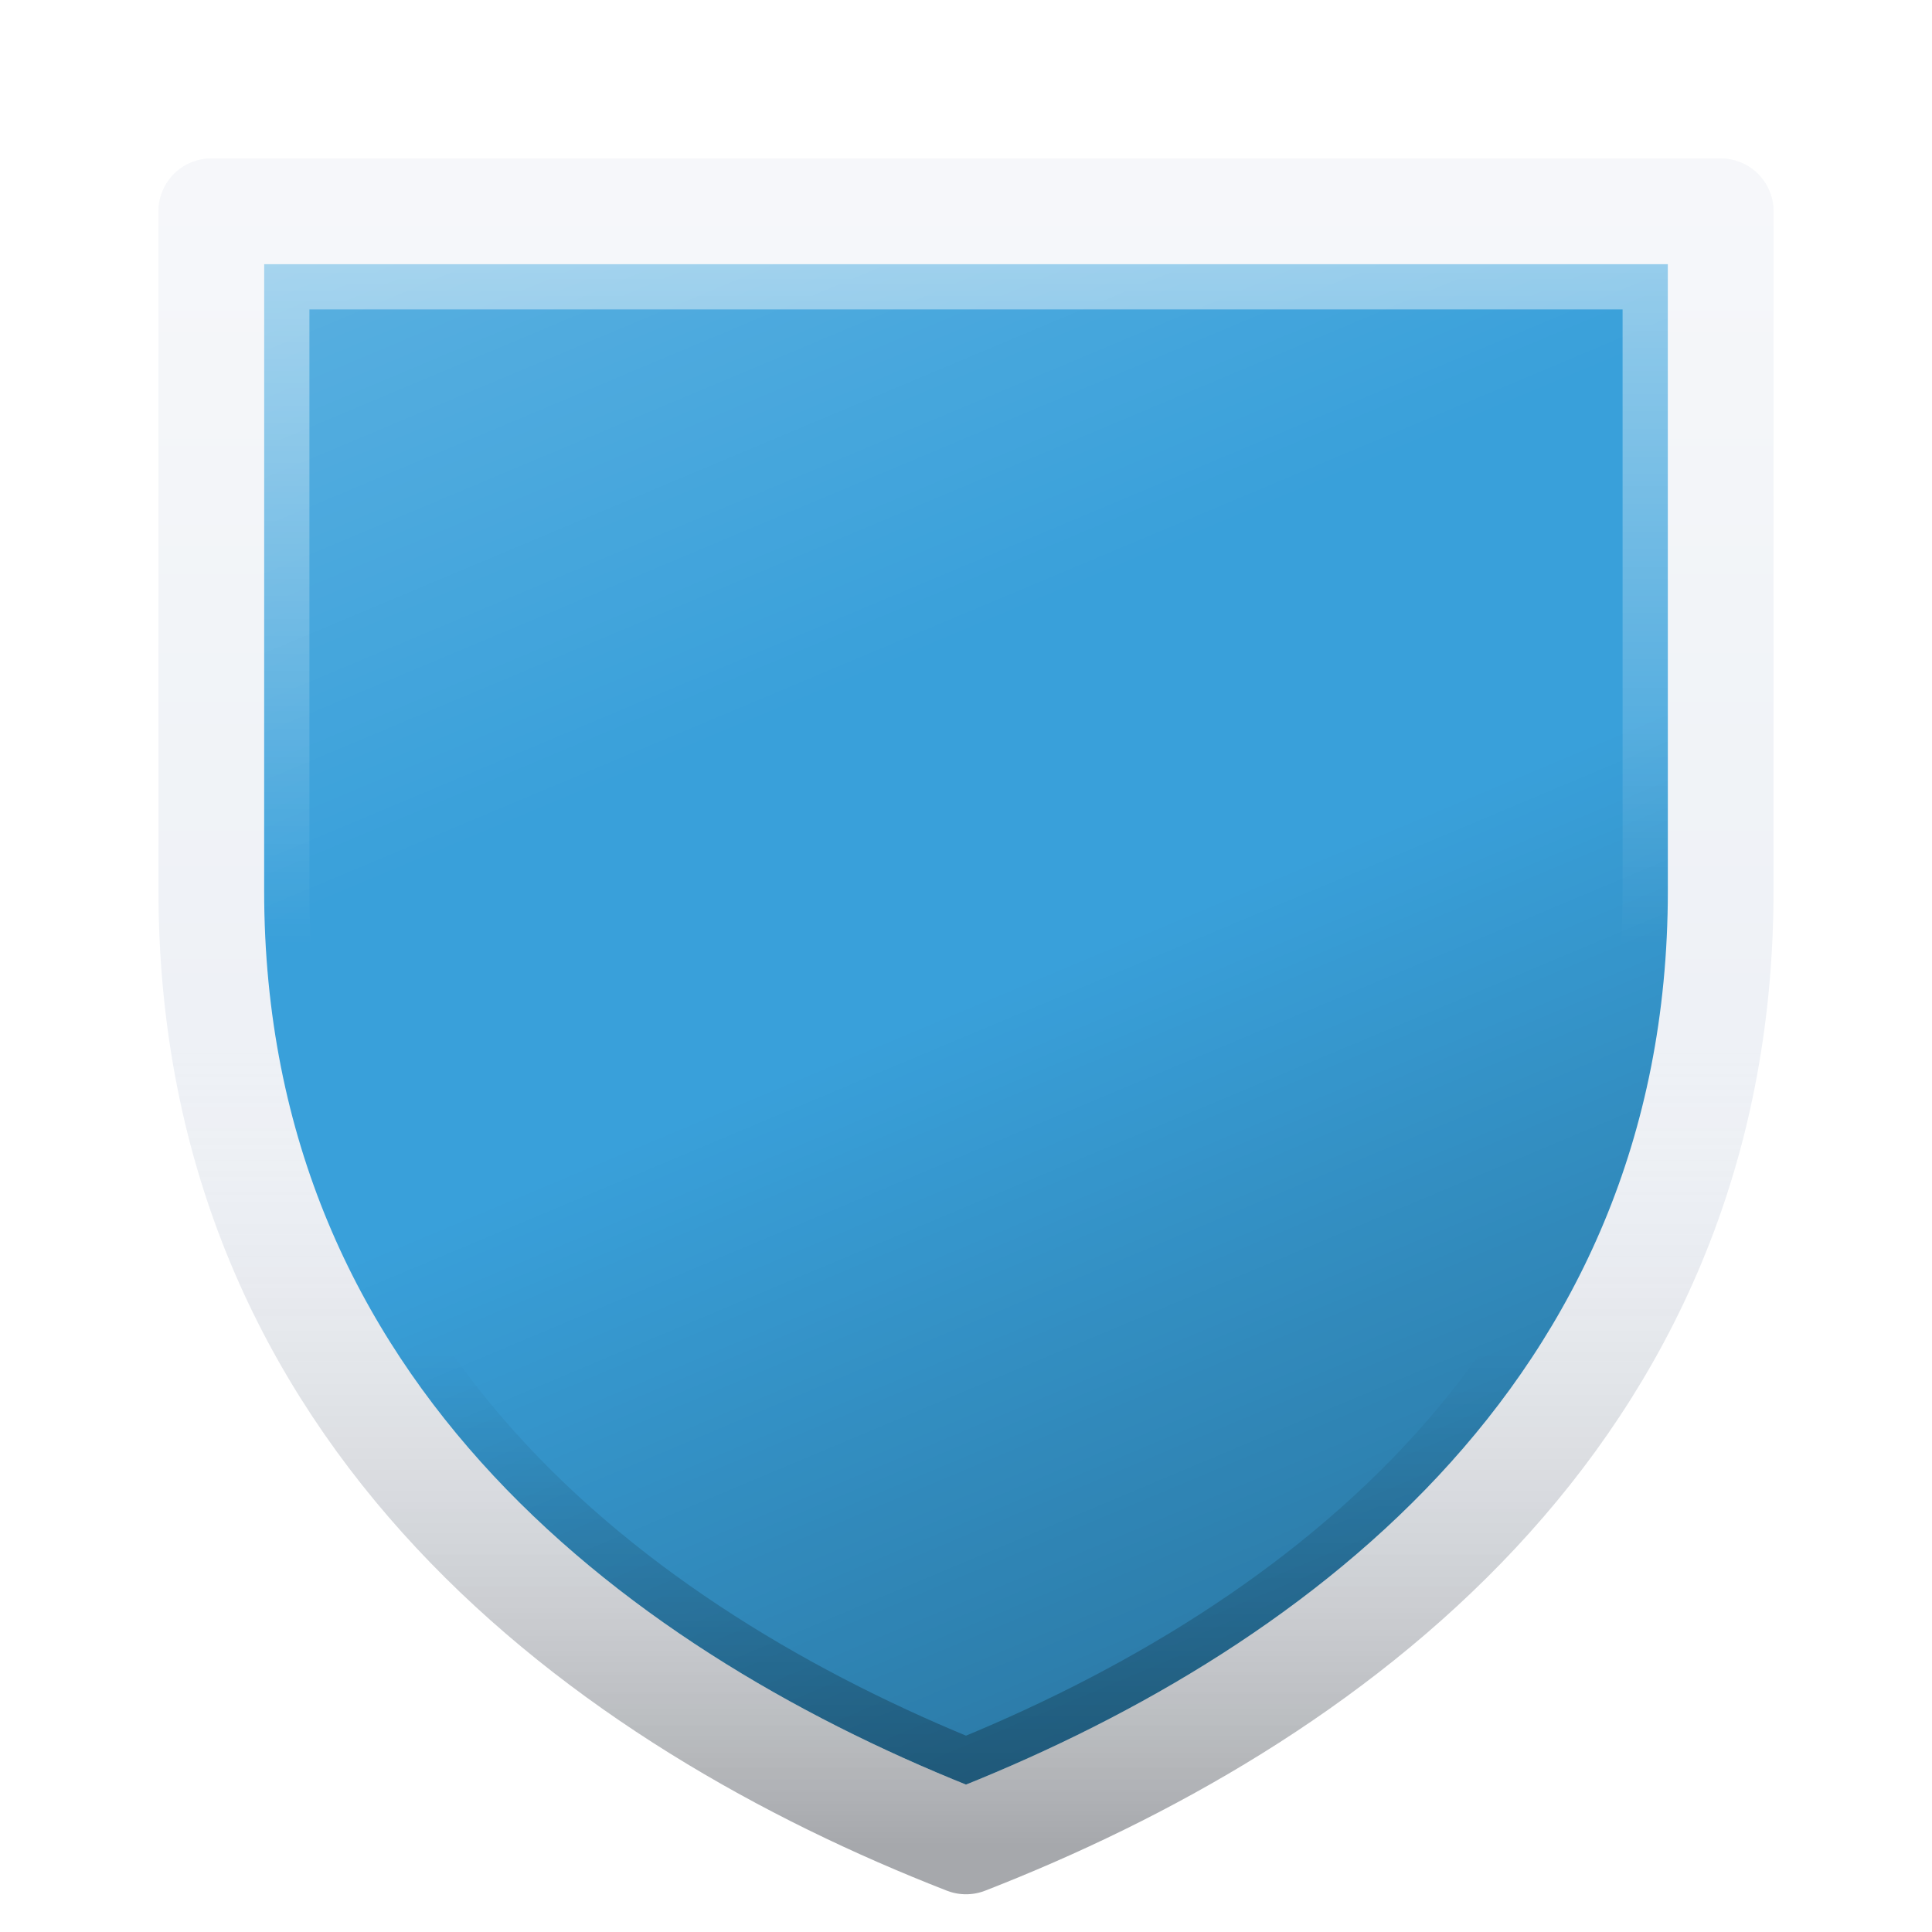
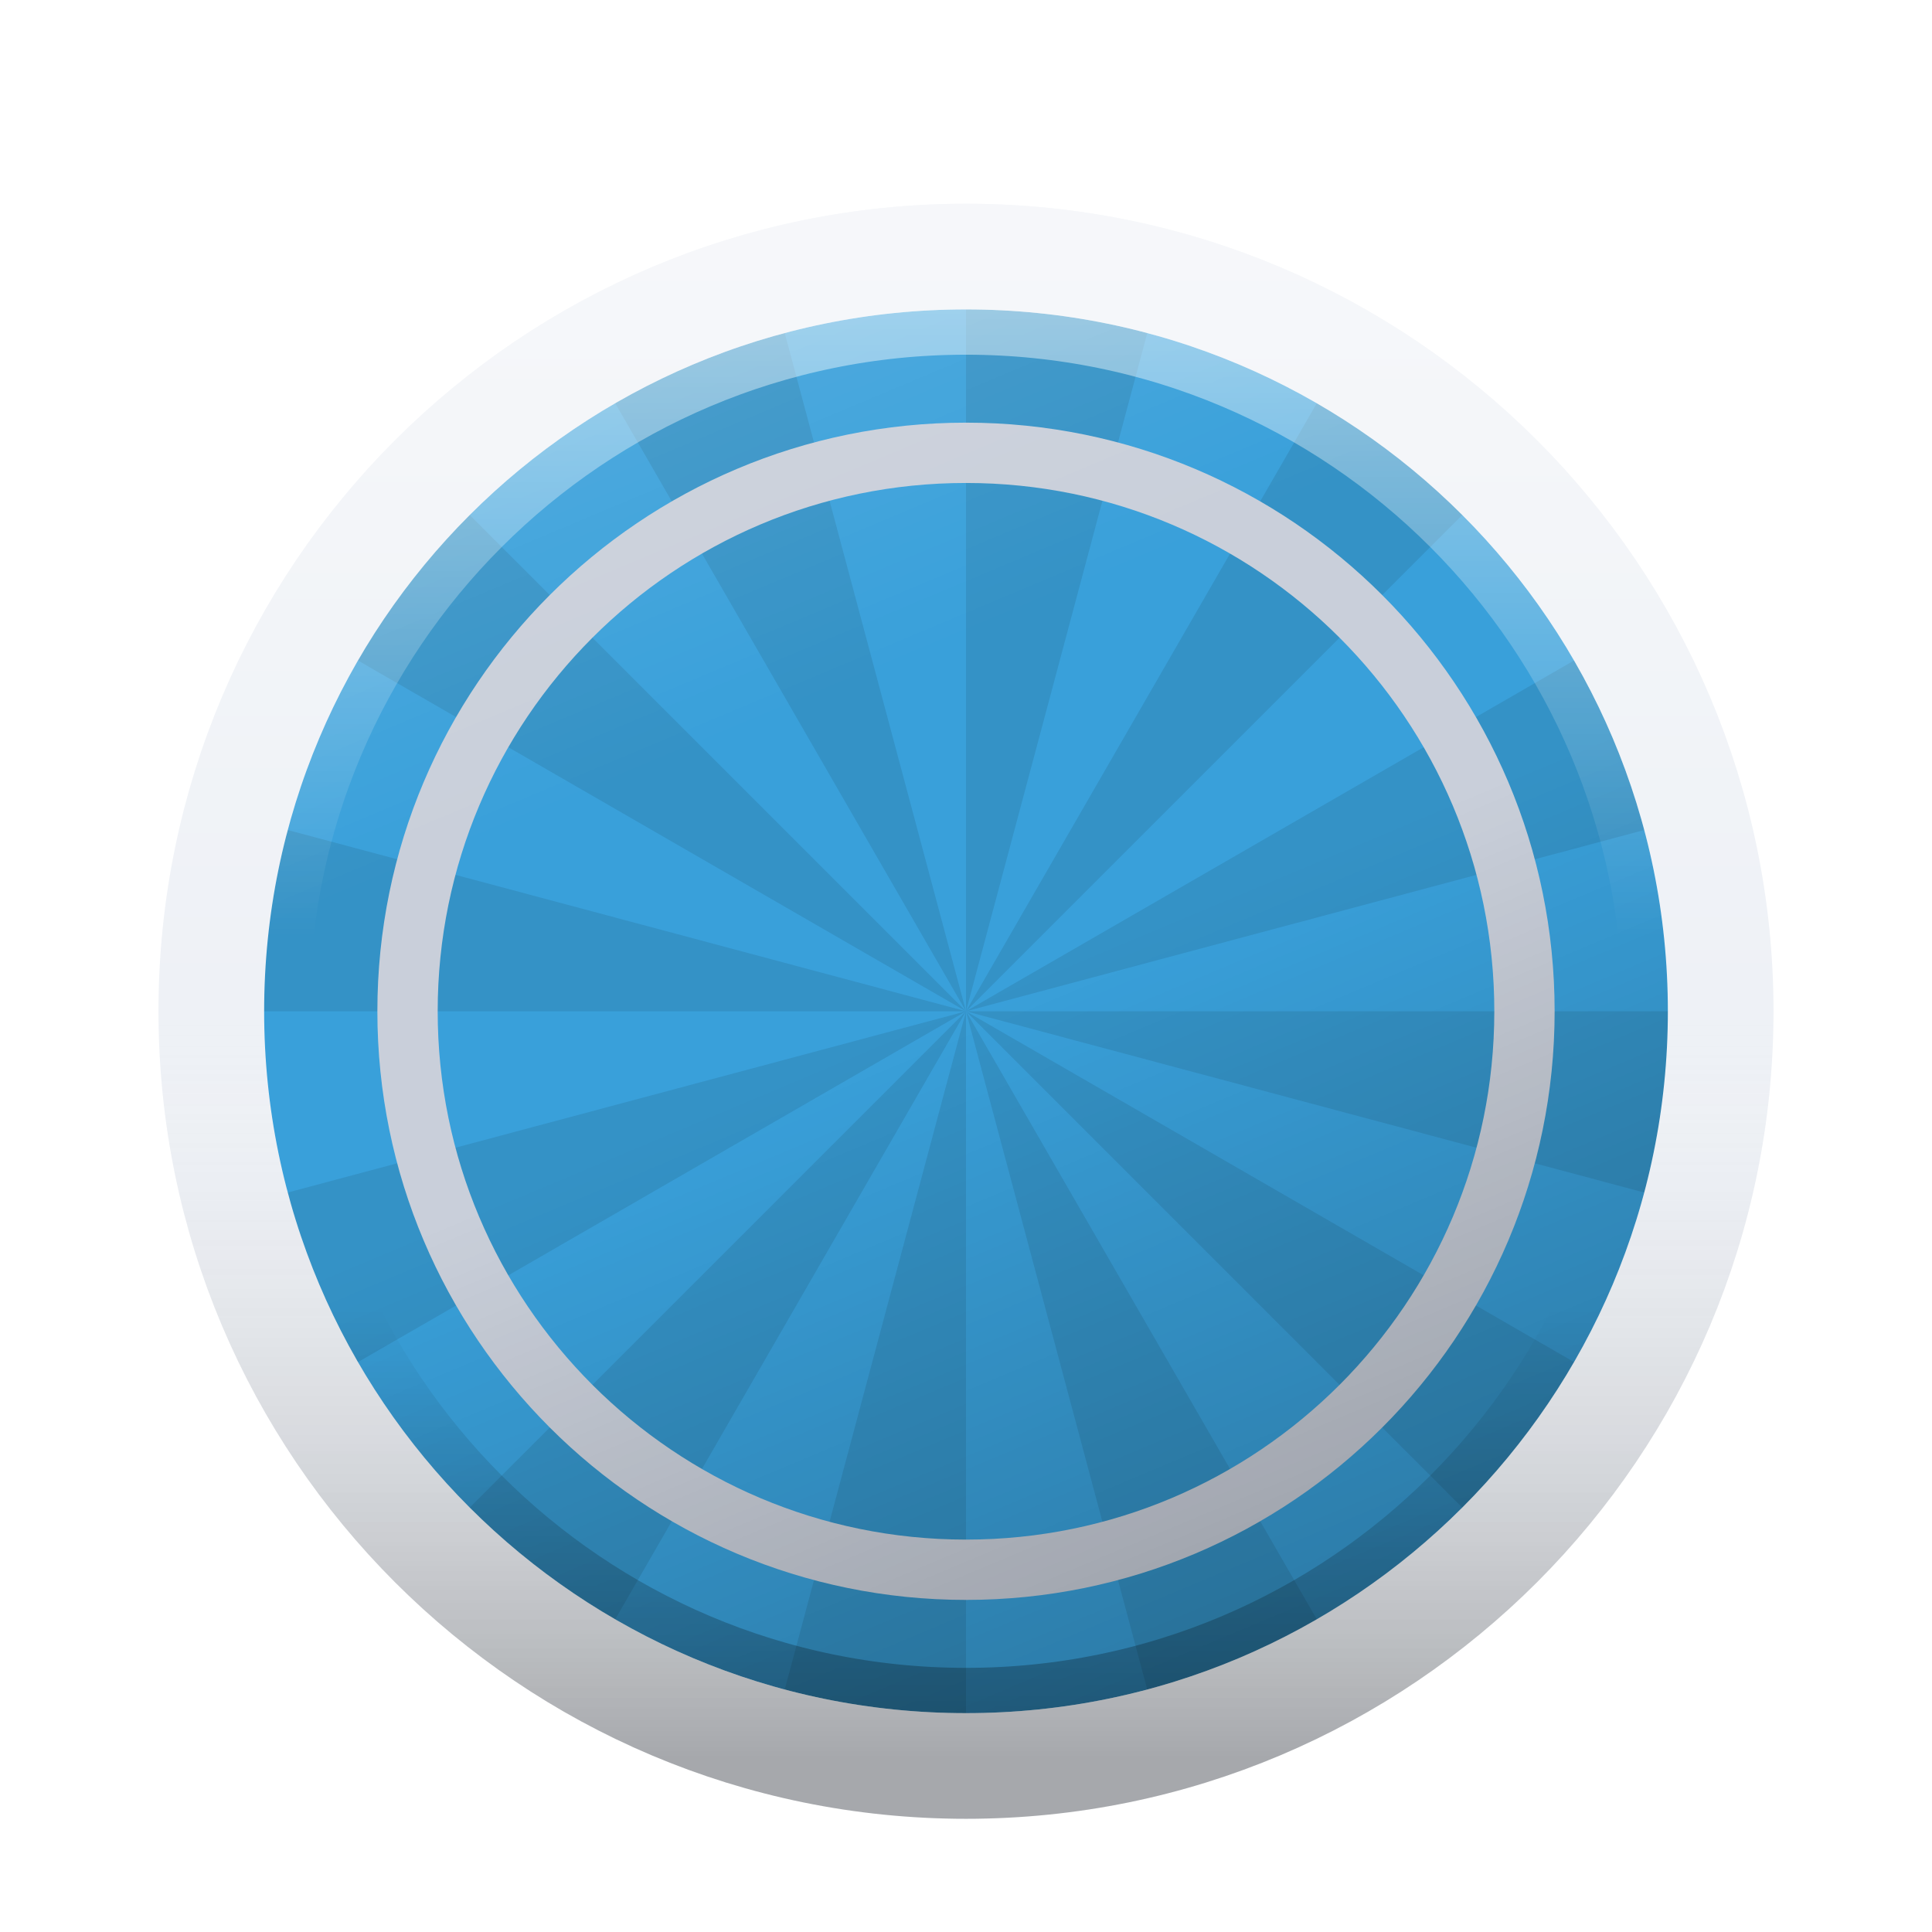
<svg xmlns="http://www.w3.org/2000/svg" viewBox="0 0 64 64" width="64" height="64">
  <defs>
    <clipPath id="c">
-       <path d="M7 7h50v22.5c0 17.5-13.2 26.9-25 31.5C20.2 56.4 7 47 7 29.5Z" />
+       <path d="M32 8.5a25 25 0 1 1 0 50a25 25 0 1 1 0-50Z" />
    </clipPath>
    <linearGradient id="s" x1="0" y1="0" x2="0.42" y2="1">
      <stop offset="0" stop-color="#fff" stop-opacity="0.26" />
      <stop offset="0.46" stop-color="#fff" stop-opacity="0" />
      <stop offset="0.62" stop-color="#000" stop-opacity="0" />
      <stop offset="1" stop-color="#000" stop-opacity="0.26" />
    </linearGradient>
    <linearGradient id="b" x1="0" y1="0" x2="0" y2="1">
      <stop offset="0" stop-color="#fff" stop-opacity="0.5" />
      <stop offset="0.45" stop-color="#fff" stop-opacity="0" />
      <stop offset="0.7" stop-color="#000" stop-opacity="0" />
      <stop offset="1" stop-color="#000" stop-opacity="0.32" />
    </linearGradient>
    <linearGradient id="r" x1="0" y1="0" x2="0" y2="1">
      <stop offset="0" stop-color="#fff" stop-opacity="0.45" />
      <stop offset="0.5" stop-color="#fff" stop-opacity="0" />
      <stop offset="1" stop-color="#000" stop-opacity="0.3" />
    </linearGradient>
  </defs>
  <g clip-path="url(#c)">
    <rect width="64" height="64" fill="#39a0da" />
+     <path d="M32 33.5L80.0 33.5L78.4 45.9ZM32 33.5L73.6 57.5L65.9 67.4ZM32 33.5L56.0 75.1L44.4 79.9ZM32 33.5L32.0 81.5L19.6 79.9ZM32 33.5L8.0 75.1L-1.9 67.4ZM32 33.5L-9.6 57.5L-14.4 45.9ZM32 33.5L-16.0 33.5L-14.4 21.1ZM32 33.5L-9.6 9.5L-1.9 -0.4ZM32 33.5L8.0 -8.1L19.6 -12.9ZM32 33.5L32.0 -14.5L44.4 -12.9ZM32 33.5L56.0 -8.1L65.9 -0.4ZM32 33.5L73.6 9.5L78.4 21.1Z" fill="#000" fill-opacity="0.09" />
+     <path d="M32 8.5a25 25 0 1 1 0 50a25 25 0 1 1 0-50Z" transform="translate(32 33.5) scale(.74) translate(-32 -33.5)" fill="none" stroke="#c9cfda" stroke-width="2.7" />
    <rect width="64" height="64" fill="url(#s)" />
-     <path d="M7 7h50v22.5c0 17.5-13.2 26.9-25 31.5C20.2 56.4 7 47 7 29.5Z" fill="none" stroke="url(#b)" stroke-width="6.5" />
+     <path d="M32 8.5a25 25 0 1 1 0 50a25 25 0 1 1 0-50Z" fill="none" stroke="url(#b)" stroke-width="6.5" />
  </g>
-   <path d="M7 7h50v22.5c0 17.5-13.2 26.9-25 31.5C20.2 56.4 7 47 7 29.5Z" fill="none" stroke="#eef1f6" stroke-width="3.5" stroke-linejoin="round" />
-   <path d="M7 7h50v22.5c0 17.5-13.2 26.9-25 31.5C20.2 56.4 7 47 7 29.5Z" fill="none" stroke="url(#r)" stroke-width="3.5" stroke-linejoin="round" />
+   <path d="M32 8.5a25 25 0 1 1 0 50a25 25 0 1 1 0-50Z" fill="none" stroke="#eef1f6" stroke-width="3.5" stroke-linejoin="round" />
+   <path d="M32 8.5a25 25 0 1 1 0 50a25 25 0 1 1 0-50Z" fill="none" stroke="url(#r)" stroke-width="3.5" stroke-linejoin="round" />
</svg>
